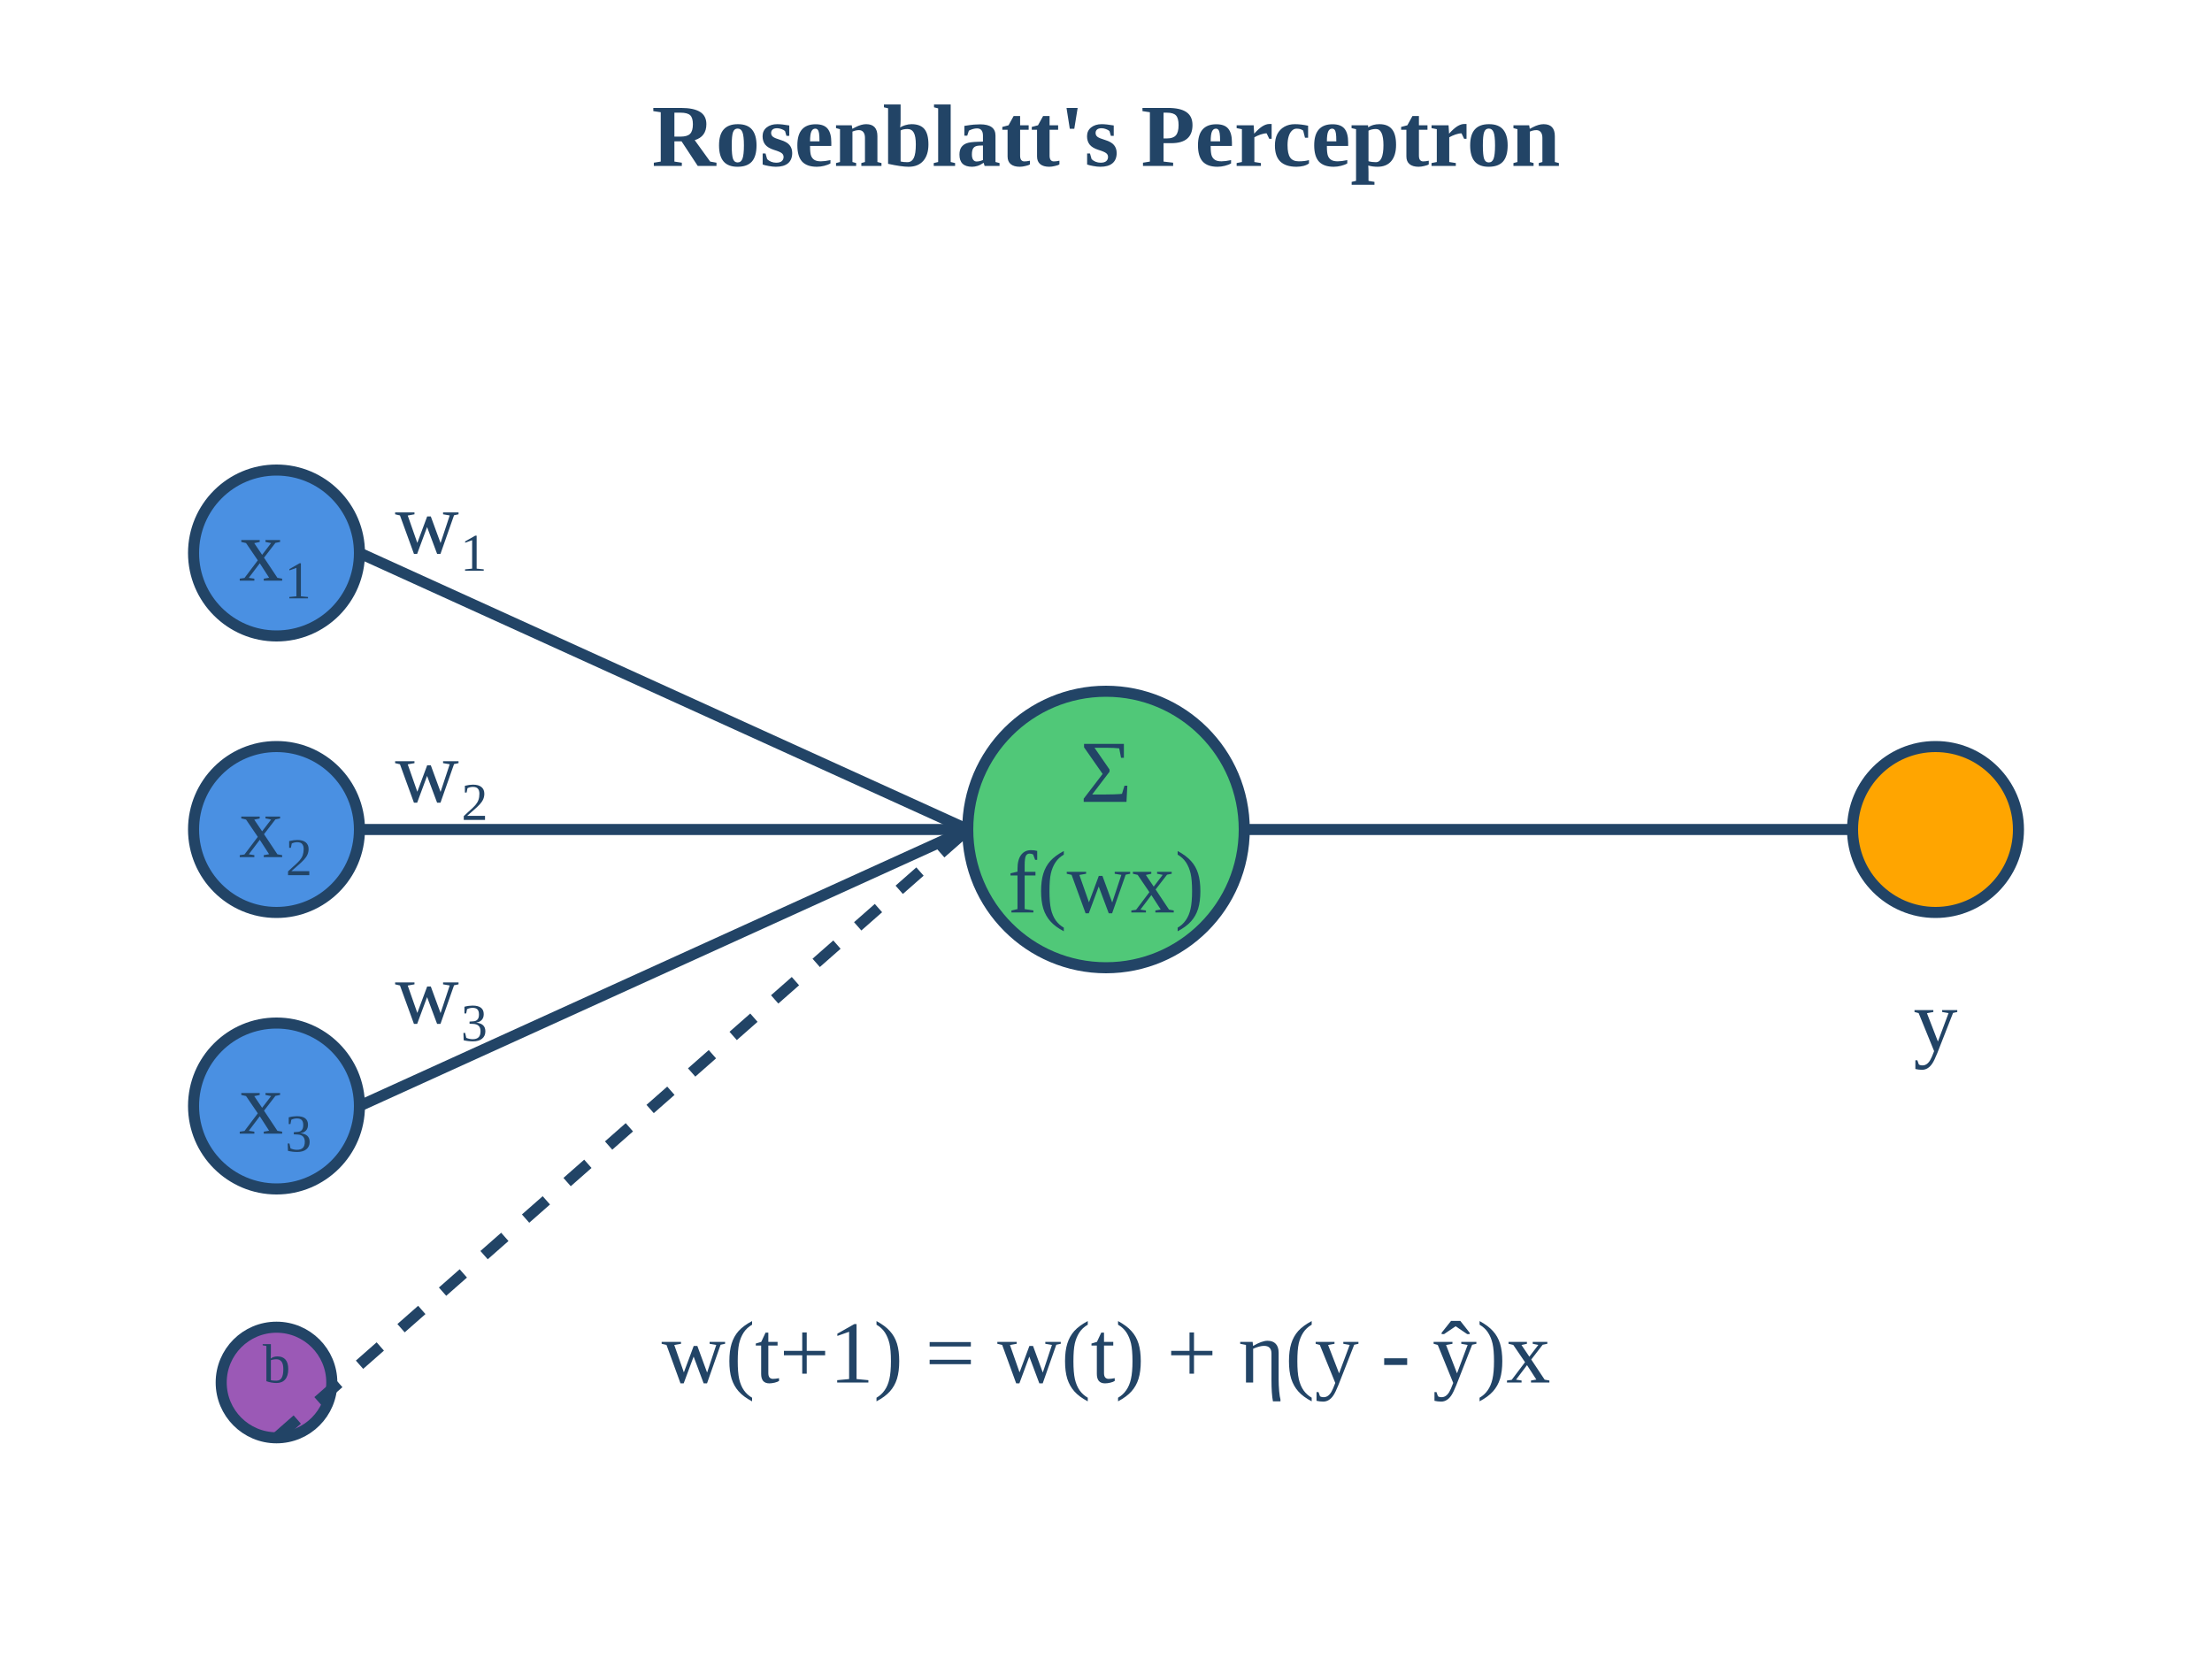
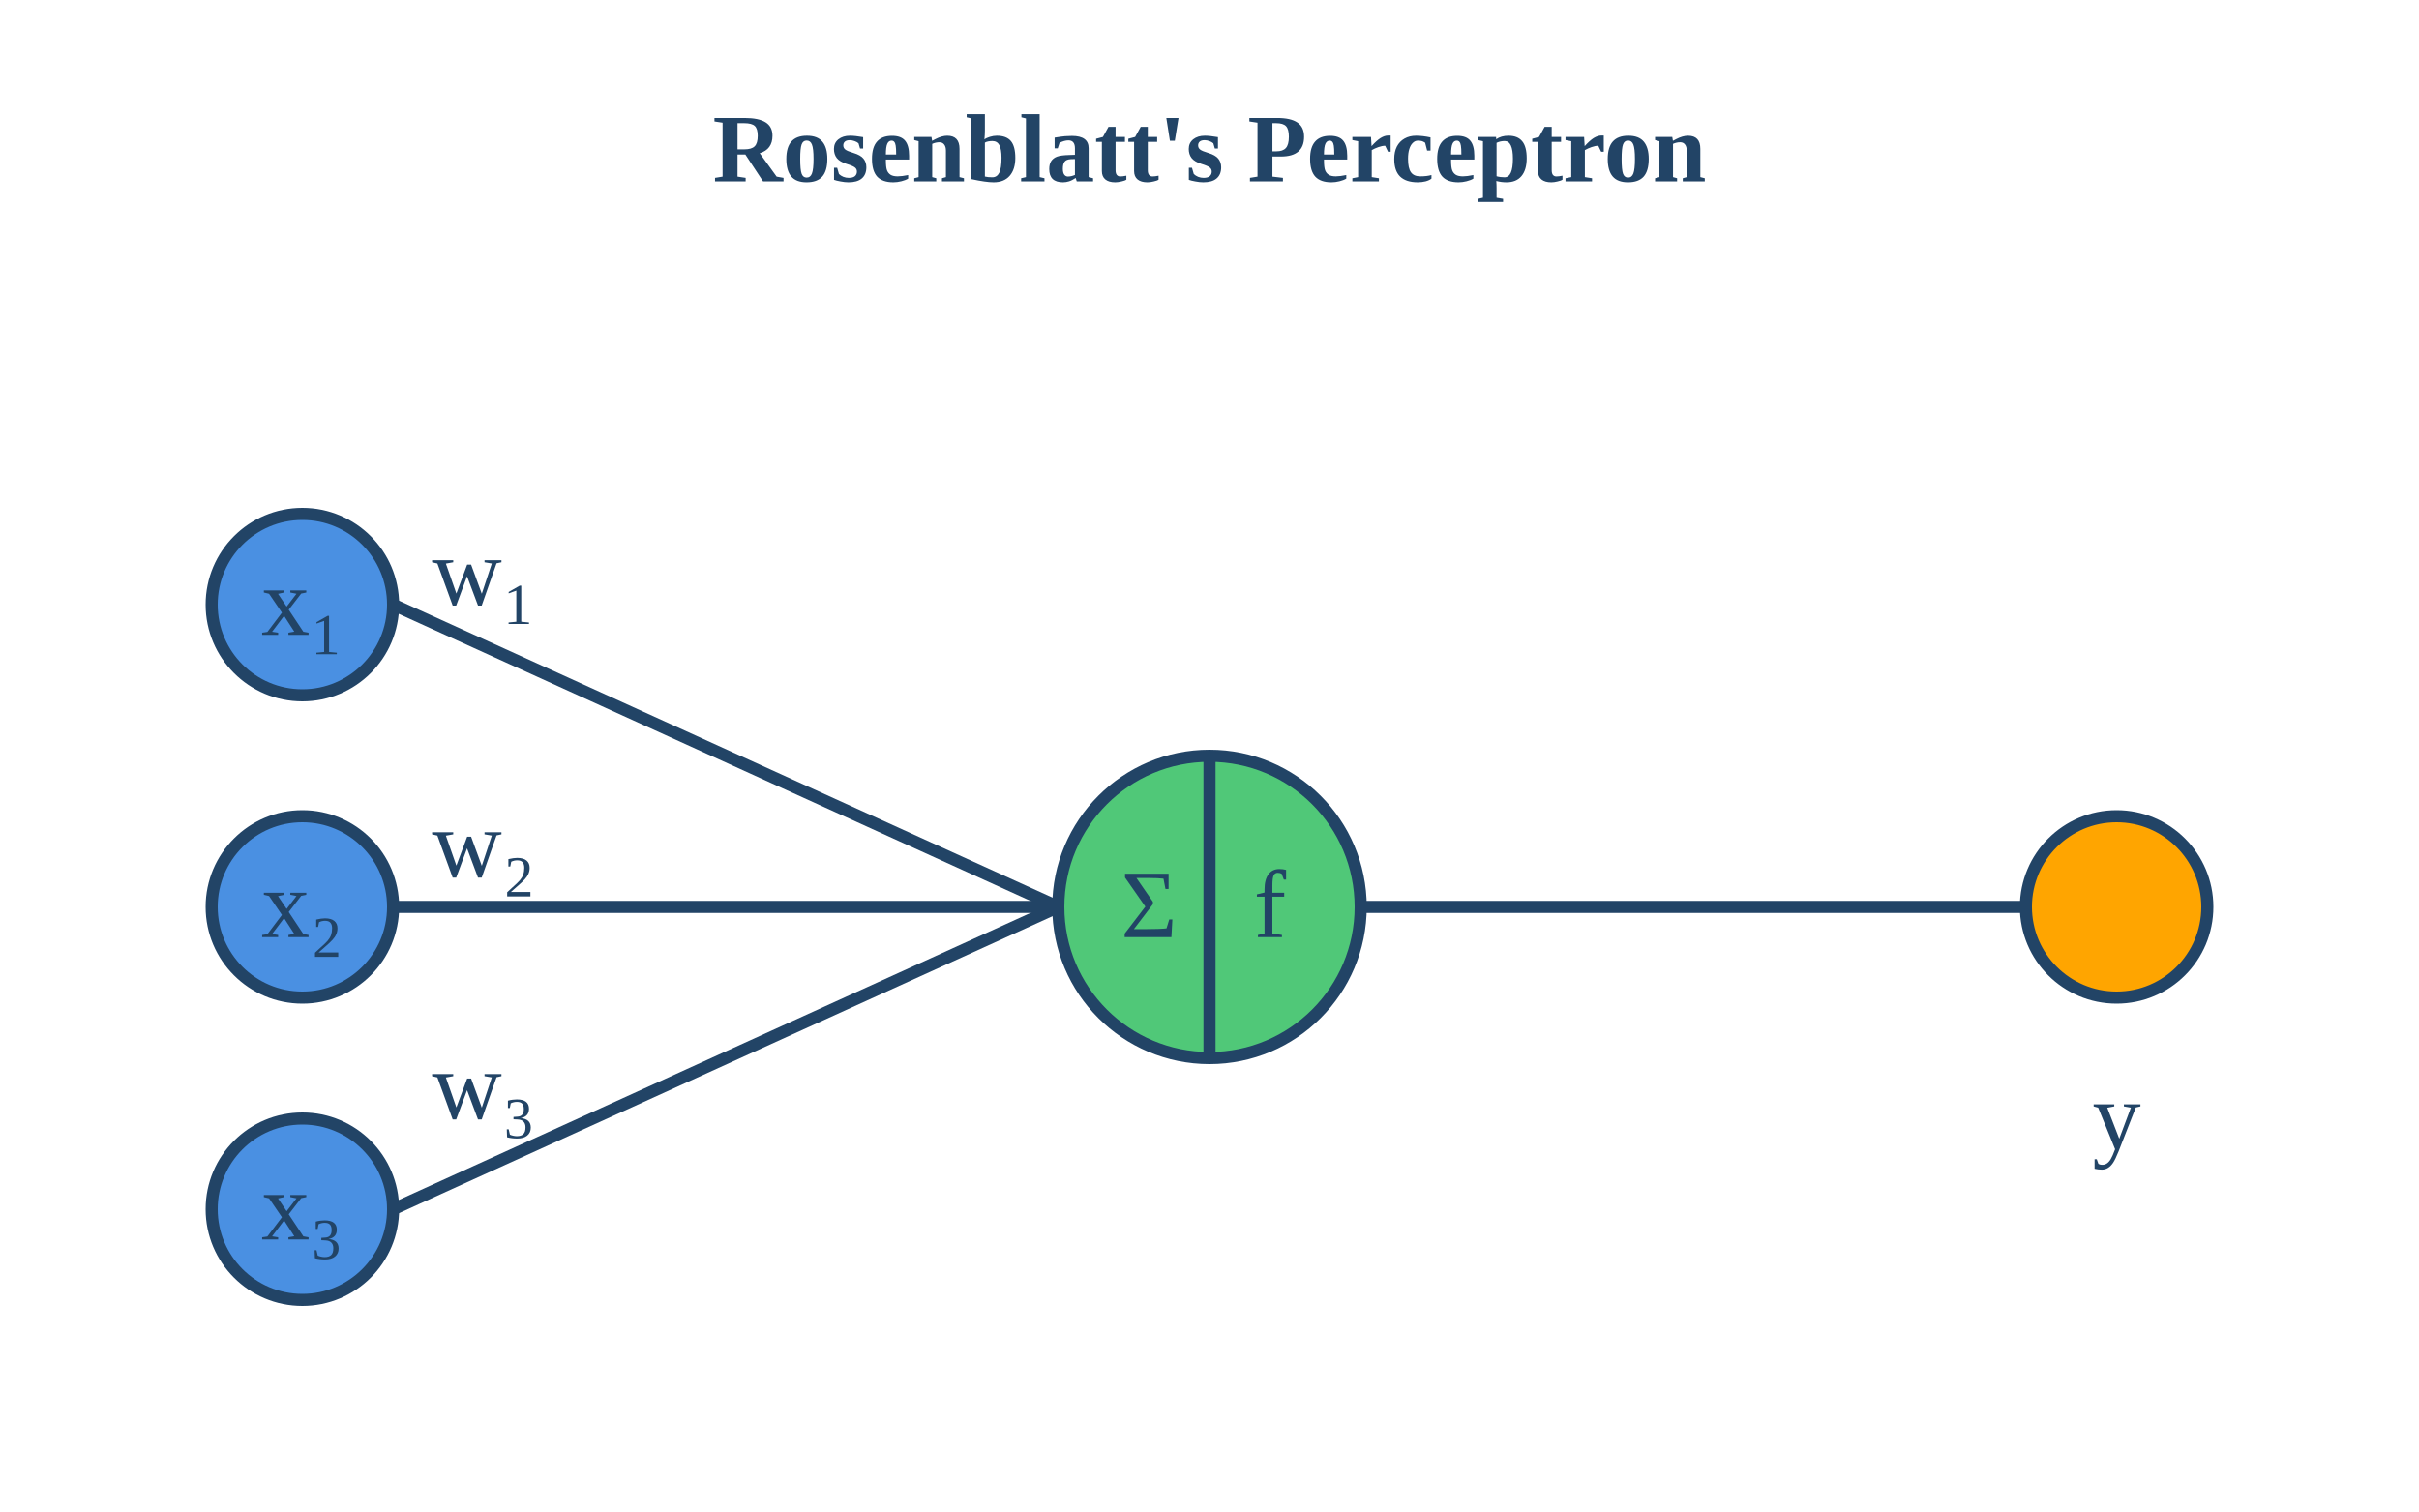
- <svg xmlns="http://www.w3.org/2000/svg" width="400" height="300">
+ <svg xmlns="http://www.w3.org/2000/svg" width="400" height="250">
  <text x="200" y="30" text-anchor="middle" fill="#224466" font-size="16" font-weight="bold">
        Rosenblatt's Perceptron
    </text>
  <circle cx="50" cy="100" r="15" fill="#4a90e2" stroke="#224466" stroke-width="2" />
  <circle cx="50" cy="150" r="15" fill="#4a90e2" stroke="#224466" stroke-width="2" />
  <circle cx="50" cy="200" r="15" fill="#4a90e2" stroke="#224466" stroke-width="2" />
  <text x="50" y="105" text-anchor="middle" fill="#224466" font-size="16">x₁</text>
  <text x="50" y="155" text-anchor="middle" fill="#224466" font-size="16">x₂</text>
  <text x="50" y="205" text-anchor="middle" fill="#224466" font-size="16">x₃</text>
  <text x="80" y="100" text-anchor="middle" fill="#224466" font-size="16">w₁</text>
  <text x="80" y="145" text-anchor="middle" fill="#224466" font-size="16">w₂</text>
  <text x="80" y="185" text-anchor="middle" fill="#224466" font-size="16">w₃</text>
  <circle cx="200" cy="150" r="25" fill="#50c878" stroke="#224466" stroke-width="2" />
-   <text x="200" y="145" text-anchor="middle" fill="#224466" font-size="16">Σ</text>
-   <text x="200" y="165" text-anchor="middle" fill="#224466" font-size="16">f(w<sup>T</sup>x)</text>
+   <line x1="200" y1="125" x2="200" y2="175" stroke="#224466" stroke-width="2" />
+   <text x="190" y="155" text-anchor="middle" fill="#224466" font-size="16">Σ</text>
+   <text x="210" y="155" text-anchor="middle" fill="#224466" font-size="16">f</text>
  <circle cx="350" cy="150" r="15" fill="#ffa500" stroke="#224466" stroke-width="2" />
  <text x="350" y="190" text-anchor="middle" fill="#224466" font-size="16">y</text>
  <line x1="65" y1="100" x2="175" y2="150" stroke="#224466" stroke-width="2" />
  <line x1="65" y1="150" x2="175" y2="150" stroke="#224466" stroke-width="2" />
  <line x1="65" y1="200" x2="175" y2="150" stroke="#224466" stroke-width="2" />
  <line x1="225" y1="150" x2="335" y2="150" stroke="#224466" stroke-width="2" />
-   <text x="200" y="250" text-anchor="middle" fill="#224466" font-size="16">
-         w(t+1) = w(t) + η(y - ŷ)x
-     </text>
-   <circle cx="50" cy="250" r="10" fill="#9b59b6" stroke="#224466" stroke-width="2" />
-   <text x="50" y="250" text-anchor="middle" fill="#224466" font-size="10">b</text>
-   <line x1="50" y1="260" x2="175" y2="150" stroke="#224466" stroke-width="2" stroke-dasharray="5,5" />
</svg>
